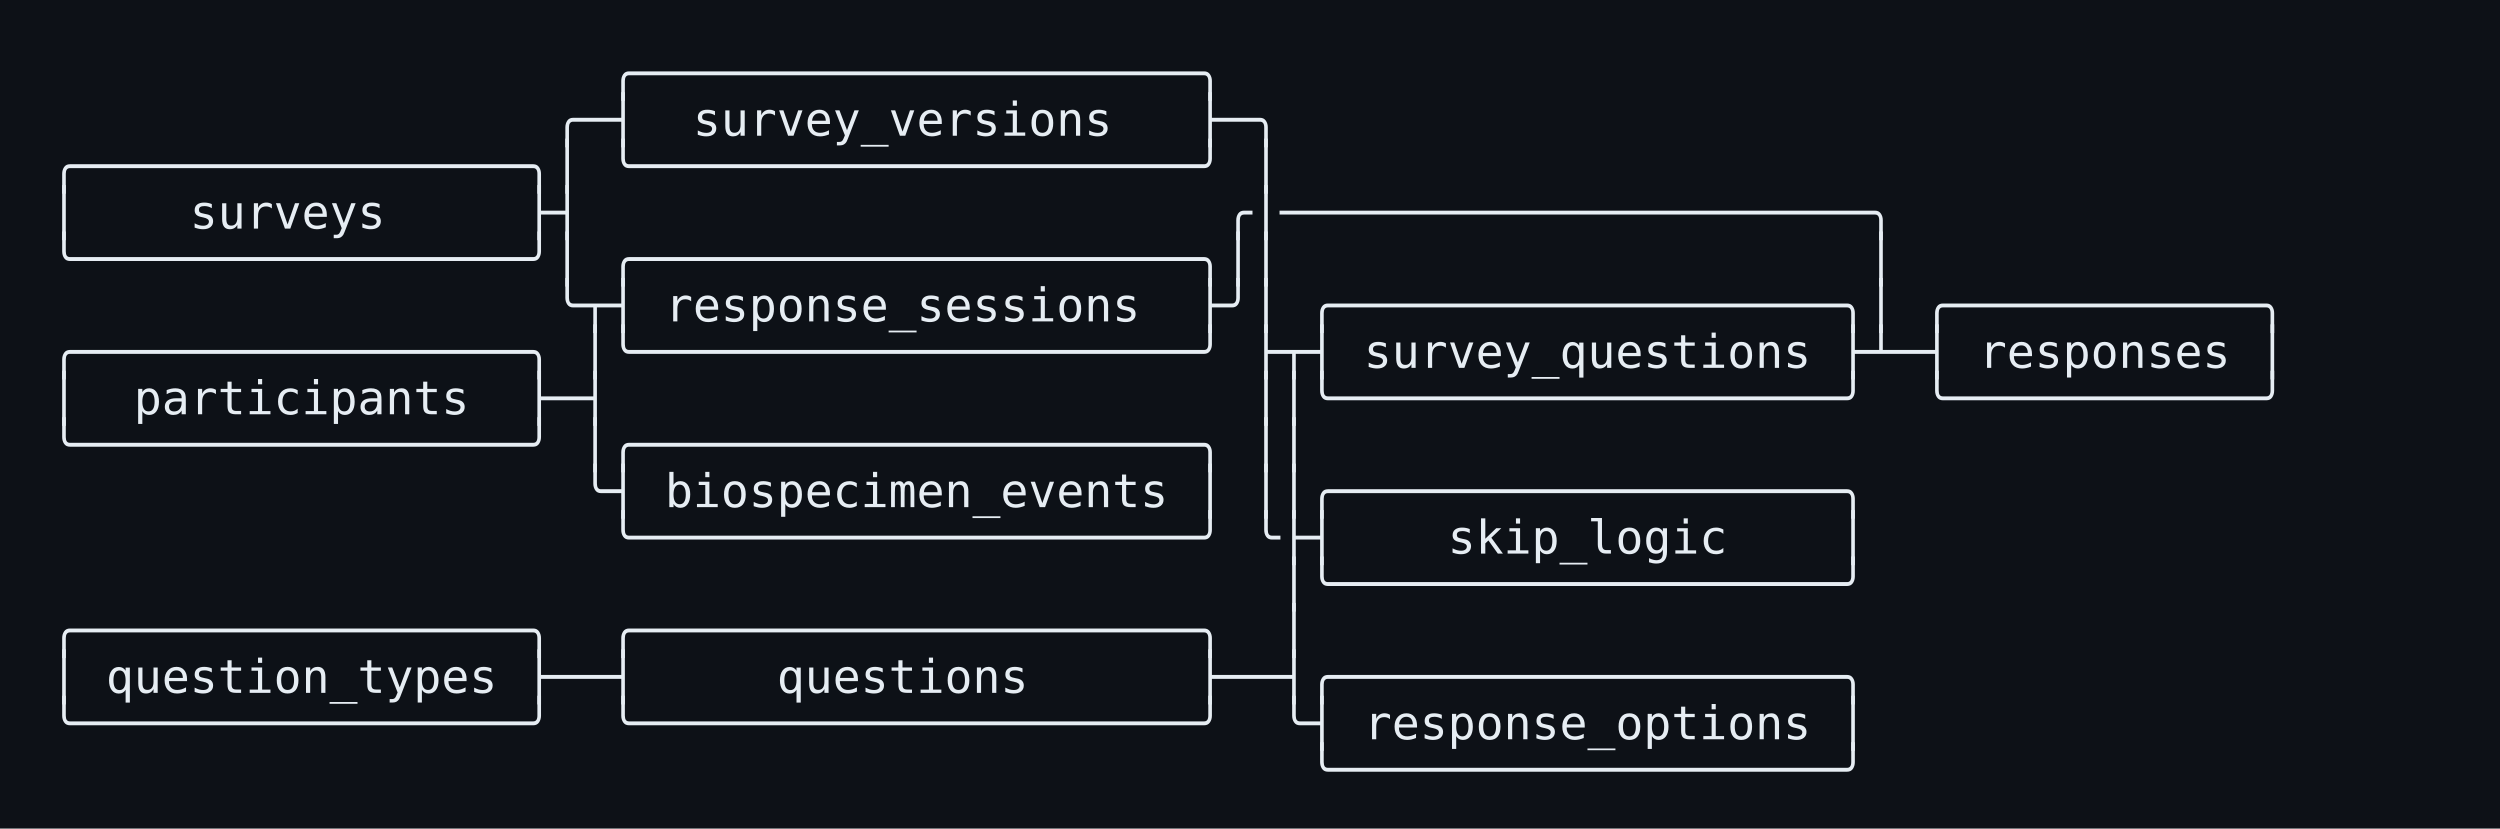
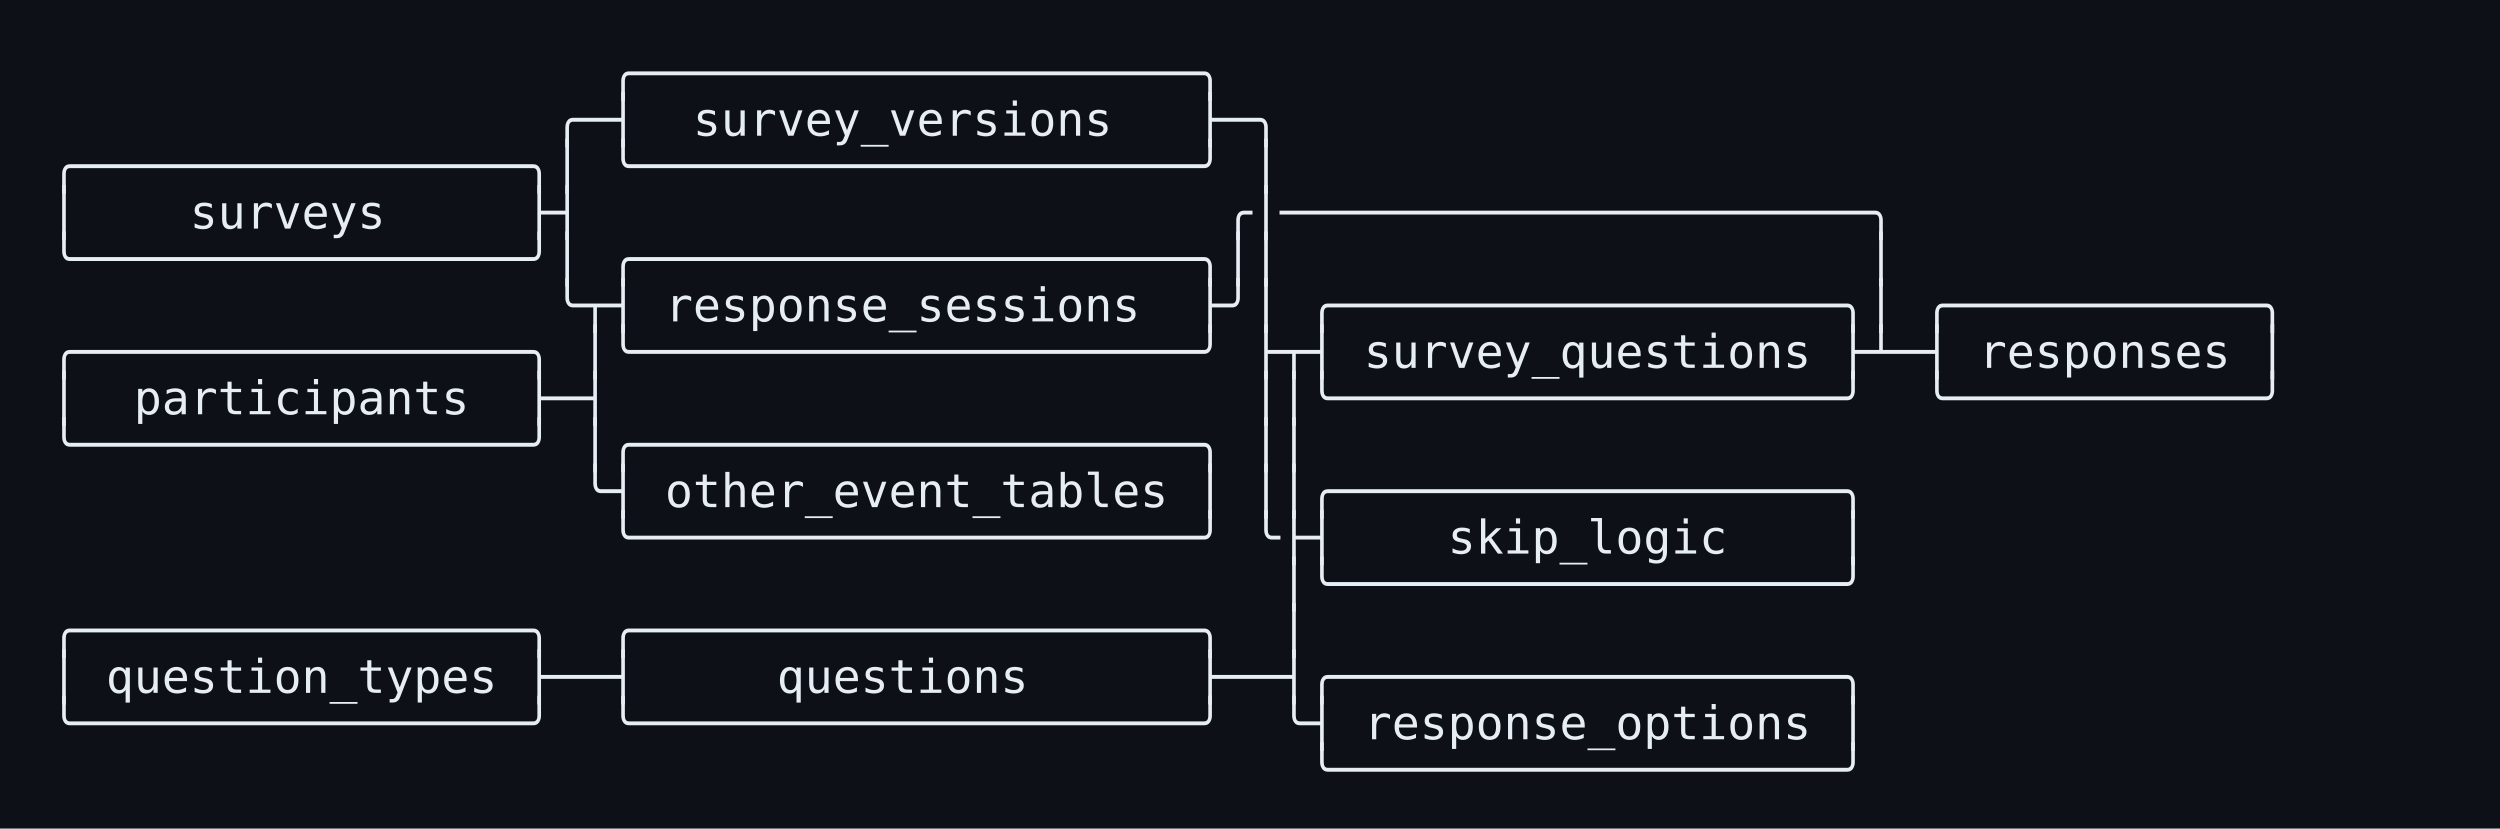
<svg xmlns="http://www.w3.org/2000/svg" width="700" height="232" viewBox="0 0 700 232">
  <rect width="700" height="232" fill="#0d1117" />
  <text font-family="ui-monospace, SFMono-Regular, 'SF Mono', Menlo, Consolas, 'DejaVu Sans Mono', monospace" font-size="13" fill="#e6edf3" xml:space="preserve">
    <tspan x="14" y="25">                    ╭────────────────────╮</tspan>
    <tspan x="14" y="38">                  ╭─┤  survey_versions   ├─╮</tspan>
    <tspan x="14" y="51">╭────────────────╮│ ╰────────────────────╯ │</tspan>
    <tspan x="14" y="64">│    surveys     ├┤                       ╭│─────────────────────╮</tspan>
    <tspan x="14" y="77">╰────────────────╯│ ╭────────────────────╮││                     │</tspan>
    <tspan x="14" y="90">                  ╰┬┤ response_sessions  ├╯│ ╭──────────────────╮│ ╭───────────╮</tspan>
    <tspan x="14" y="103">╭────────────────╮ │╰────────────────────╯ ├┬┤ survey_questions ├┴─┤ responses │</tspan>
    <tspan x="14" y="116">│  participants  ├─┤                       ││╰──────────────────╯  ╰───────────╯</tspan>
    <tspan x="14" y="129">╰────────────────╯ │╭────────────────────╮ ││</tspan>
-     <tspan x="14" y="142">                   ╰┤ biospecimen_events │ ││╭──────────────────╮</tspan>
+     <tspan x="14" y="142">                   ╰┤ other_event_tables │ ││╭──────────────────╮</tspan>
    <tspan x="14" y="155">                    ╰────────────────────╯ ╰├┤    skip_logic    │</tspan>
    <tspan x="14" y="168">                                            │╰──────────────────╯</tspan>
    <tspan x="14" y="181">╭────────────────╮  ╭────────────────────╮  │</tspan>
    <tspan x="14" y="194">│ question_types ├──┤     questions      ├──┤╭──────────────────╮</tspan>
    <tspan x="14" y="207">╰────────────────╯  ╰────────────────────╯  ╰┤ response_options │</tspan>
    <tspan x="14" y="220">                                             ╰──────────────────╯</tspan>
  </text>
</svg>
